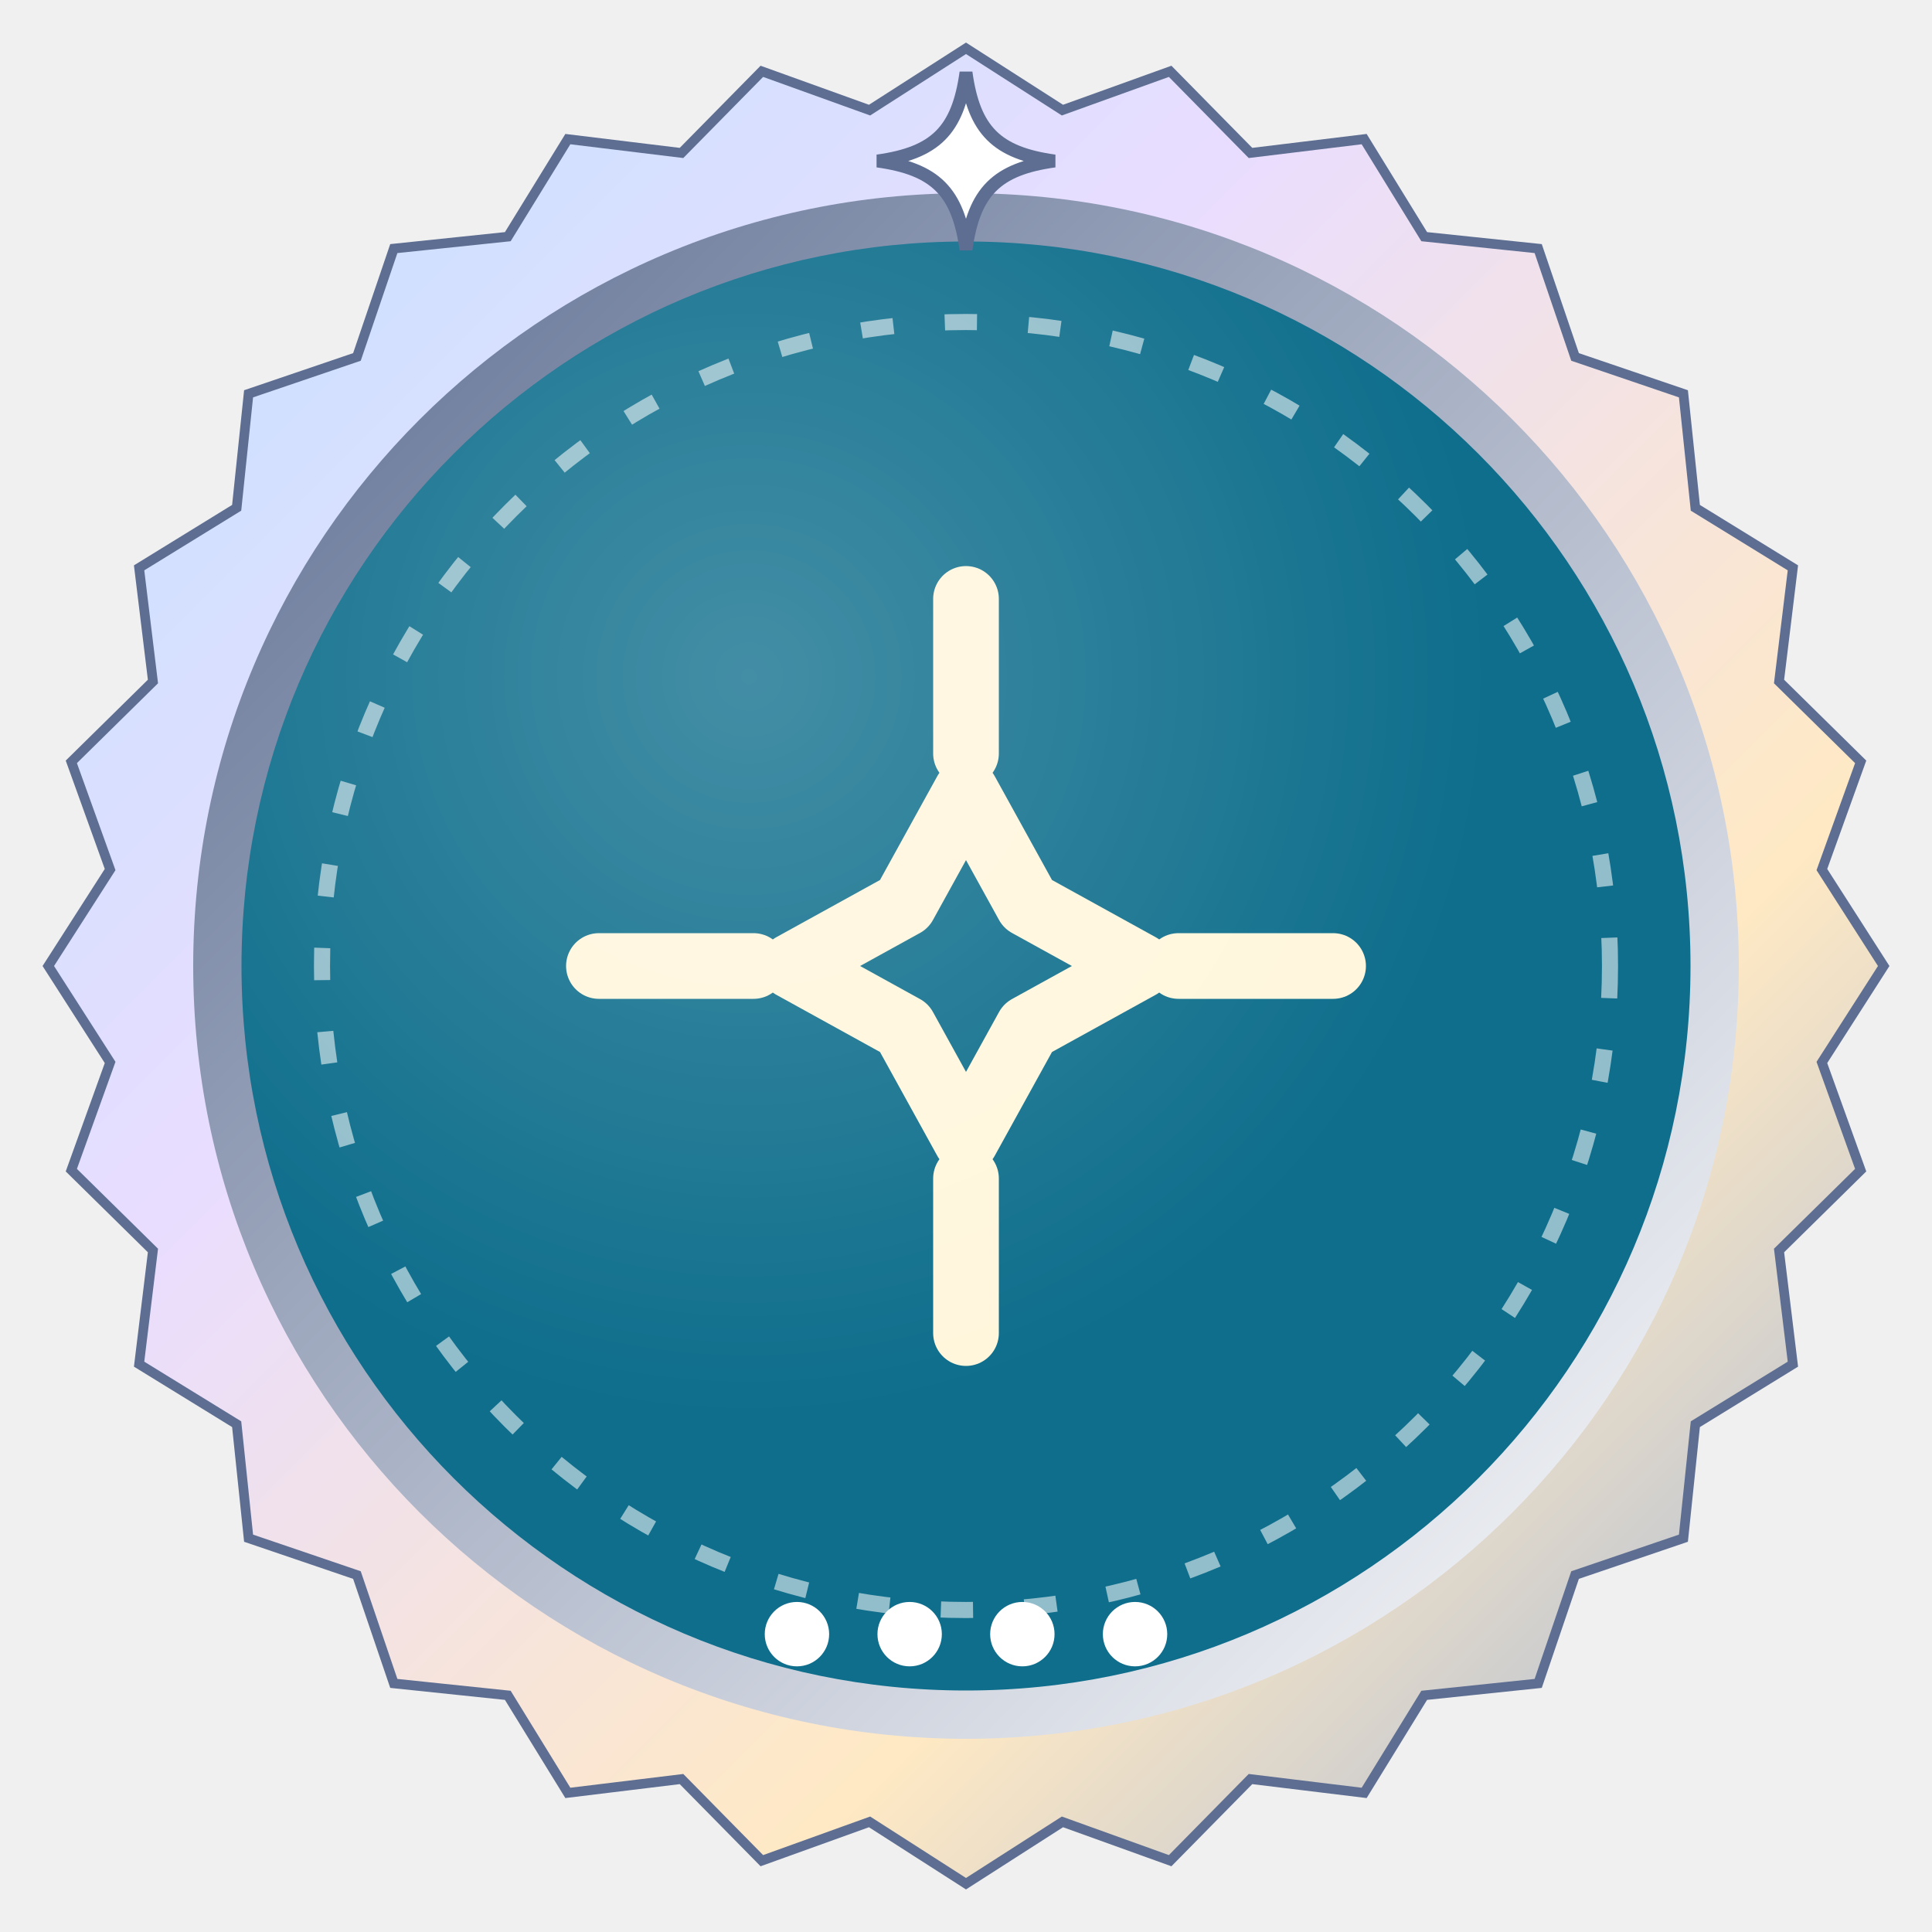
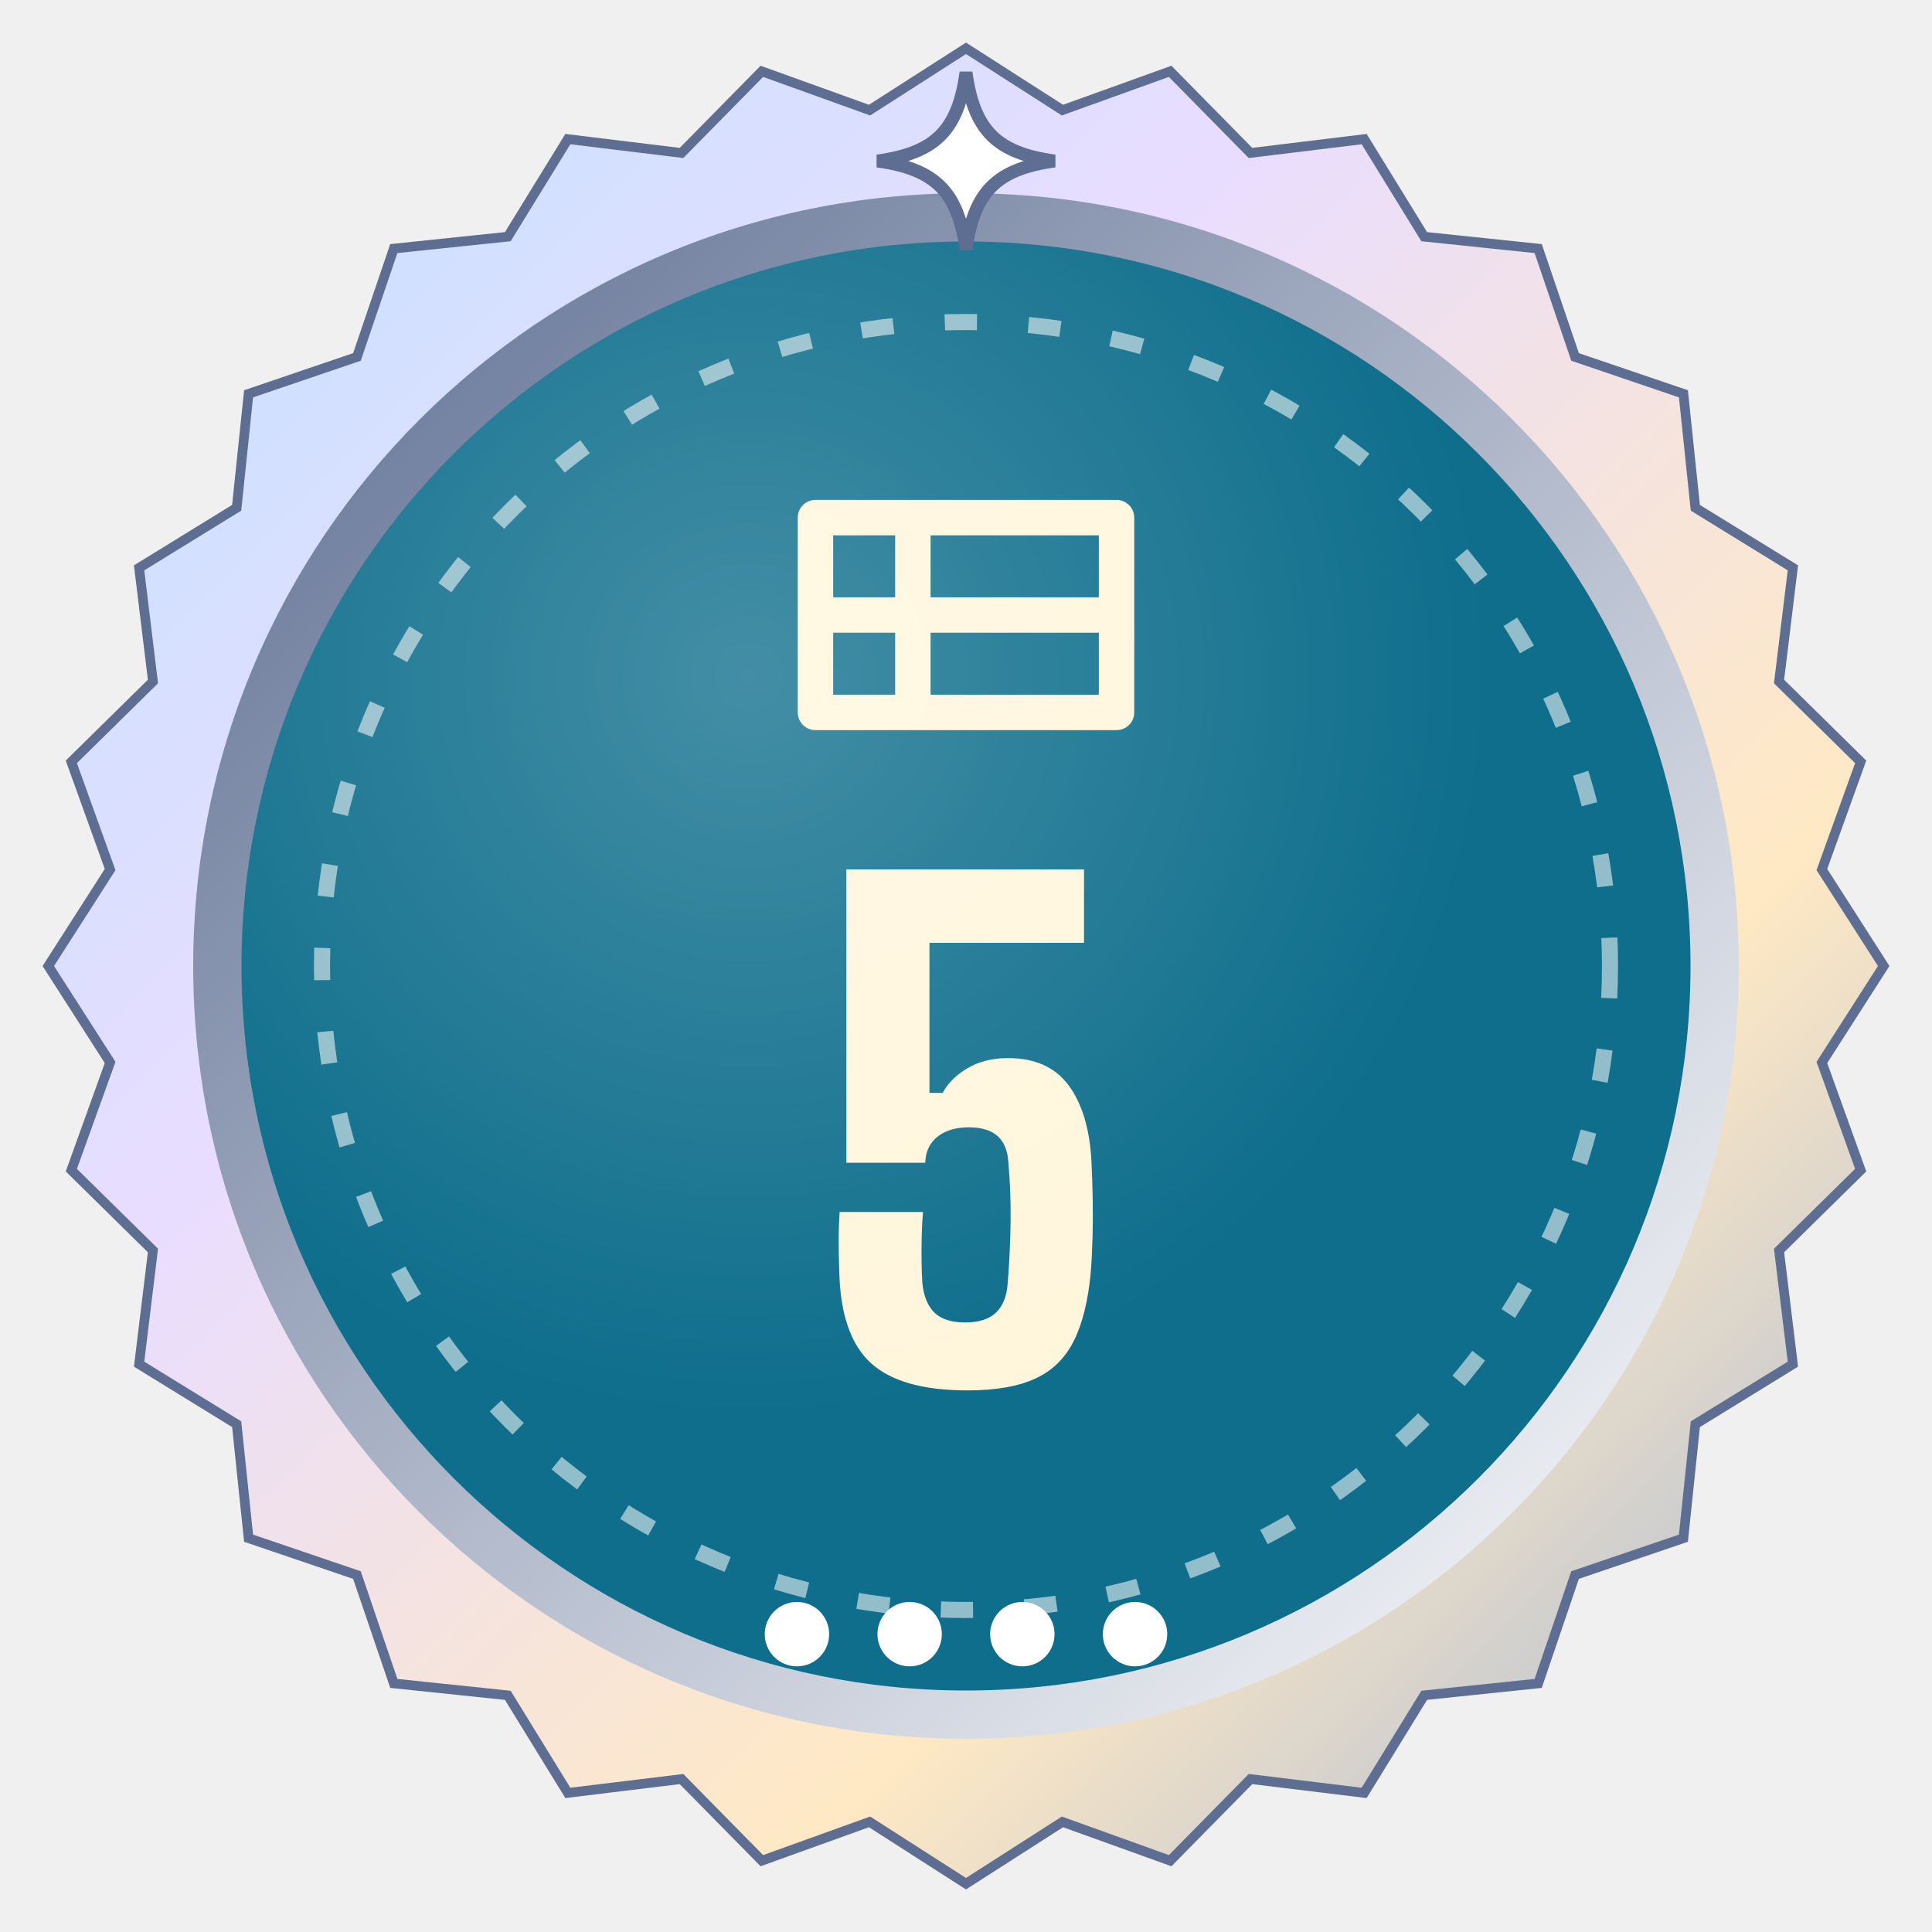
<svg xmlns="http://www.w3.org/2000/svg" viewBox="0 0 120 120">
  <defs>
    <linearGradient id="m" x1="0" y1="0" x2="1" y2="1">
      <stop offset="0" stop-color="#FFFFFF" />
      <stop offset=".55" stop-color="#B9C6DC" />
      <stop offset="1" stop-color="#5D6E92" />
    </linearGradient>
    <linearGradient id="m2" x1="1" y1="1" x2="0" y2="0">
      <stop offset="0" stop-color="#FFFFFF" />
      <stop offset="1" stop-color="#5D6E92" />
    </linearGradient>
    <radialGradient id="e" cx=".35" cy=".3" r=".85">
      <stop offset="0" stop-color="#fff" stop-opacity=".22" />
      <stop offset=".6" stop-color="#fff" stop-opacity="0" />
    </radialGradient>
    <linearGradient id="ir" x1="0" y1="0" x2="1" y2="1">
      <stop offset="0" stop-color="#BFE3FF" />
      <stop offset=".35" stop-color="#E9DDFF" />
      <stop offset=".7" stop-color="#FFE9C4" />
      <stop offset="1" stop-color="#9FB4D8" />
    </linearGradient>
  </defs>
  <path d="M60.00,3.00 L65.99,6.84 L72.68,4.43 L77.67,9.50 L84.73,8.64 L88.46,14.70 L95.54,15.44 L97.83,22.17 L104.56,24.46 L105.30,31.54 L111.36,35.27 L110.50,42.33 L115.57,47.32 L113.16,54.01 L117.00,60.00 L113.16,65.99 L115.57,72.68 L110.50,77.67 L111.36,84.73 L105.30,88.46 L104.56,95.54 L97.83,97.83 L95.54,104.56 L88.46,105.30 L84.73,111.36 L77.67,110.50 L72.68,115.57 L65.99,113.16 L60.00,117.00 L54.01,113.16 L47.32,115.57 L42.33,110.50 L35.27,111.36 L31.54,105.30 L24.46,104.56 L22.17,97.83 L15.44,95.54 L14.70,88.46 L8.64,84.73 L9.50,77.67 L4.43,72.68 L6.84,65.99 L3.00,60.00 L6.84,54.01 L4.43,47.32 L9.50,42.33 L8.64,35.27 L14.70,31.54 L15.44,24.46 L22.17,22.17 L24.46,15.44 L31.54,14.70 L35.27,8.64 L42.33,9.50 L47.32,4.43 L54.01,6.84Z" fill="url(#ir)" stroke="#5D6E92" stroke-width=".6" />
  <circle cx="60" cy="60" r="48" fill="url(#m2)" />
  <circle cx="60" cy="60" r="45" fill="#0E6E8C" />
  <circle cx="60" cy="60" r="40" fill="none" stroke="#FFFFFF" stroke-opacity=".55" stroke-width="1" stroke-dasharray="2 3.2" />
-   <g transform="translate(31.2 31.2) scale(2.4)" fill="none" stroke="#FFF6DC" stroke-width="1.7" stroke-linecap="round" stroke-linejoin="round">
-     <path d="M12 2.5v4M12 17.5v4M2.5 12h4M17.5 12h4M12 7.5l1.6 2.9 2.9 1.6-2.9 1.6L12 16.5l-1.6-2.9L7.5 12l2.9-1.6Z" />
+   <g transform="translate(46.8 25) scale(1.1)" fill="none" stroke="#FFF6DC" stroke-width="2" stroke-linecap="round" stroke-linejoin="round">
+     <path d="M3.5 6.5h17v11h-17zM9 6.5v11M3.5 12h17" />
  </g>
+   <path d="M60.09 86.36Q55.95 86.36 54.09 84.66Q52.23 82.96 52.13 79.02Q52.09 77.9 52.09 77.06Q52.09 76.22 52.15 75.28H57.33Q57.27 75.92 57.25 76.75Q57.23 77.58 57.24 78.36Q57.25 79.14 57.29 79.7Q57.41 80.9 58.03 81.52Q58.65 82.14 59.95 82.14Q61.23 82.14 61.87 81.52Q62.51 80.9 62.59 79.7Q62.75 77.72 62.77 75.85Q62.79 73.98 62.63 72.2Q62.57 71.1 61.96 70.56Q61.35 70.02 60.19 70.02Q59.37 70.02 58.77 70.28Q58.17 70.54 57.83 71.03Q57.49 71.52 57.47 72.22H52.57V54.0H67.33V58.56H57.73V67.88H58.55Q59.03 66.98 60.09 66.35Q61.15 65.72 62.61 65.72Q65.13 65.72 66.38 67.42Q67.63 69.12 67.79 72.1Q67.85 73.32 67.87 74.52Q67.89 75.72 67.86 76.86Q67.83 78.0 67.75 79.02Q67.51 81.64 66.71 83.26Q65.91 84.88 64.32 85.62Q62.73 86.36 60.09 86.36Z" fill="#FFF6DC" />
  <circle cx="49.5" cy="101.5" r="2" fill="#FFFFFF" />
  <circle cx="56.5" cy="101.5" r="2" fill="#FFFFFF" />
  <circle cx="63.5" cy="101.5" r="2" fill="#FFFFFF" />
  <circle cx="70.5" cy="101.5" r="2" fill="#FFFFFF" />
  <circle cx="60" cy="60" r="45" fill="url(#e)" />
  <path d="M60 4.5c.5 3.6 1.9 5 5.5 5.5-3.6.5-5 1.9-5.5 5.5-.5-3.6-1.9-5-5.5-5.5 3.6-.5 5-1.9 5.5-5.5Z" fill="#FFFFFF" stroke="#5D6E92" stroke-width=".8" />
</svg>
